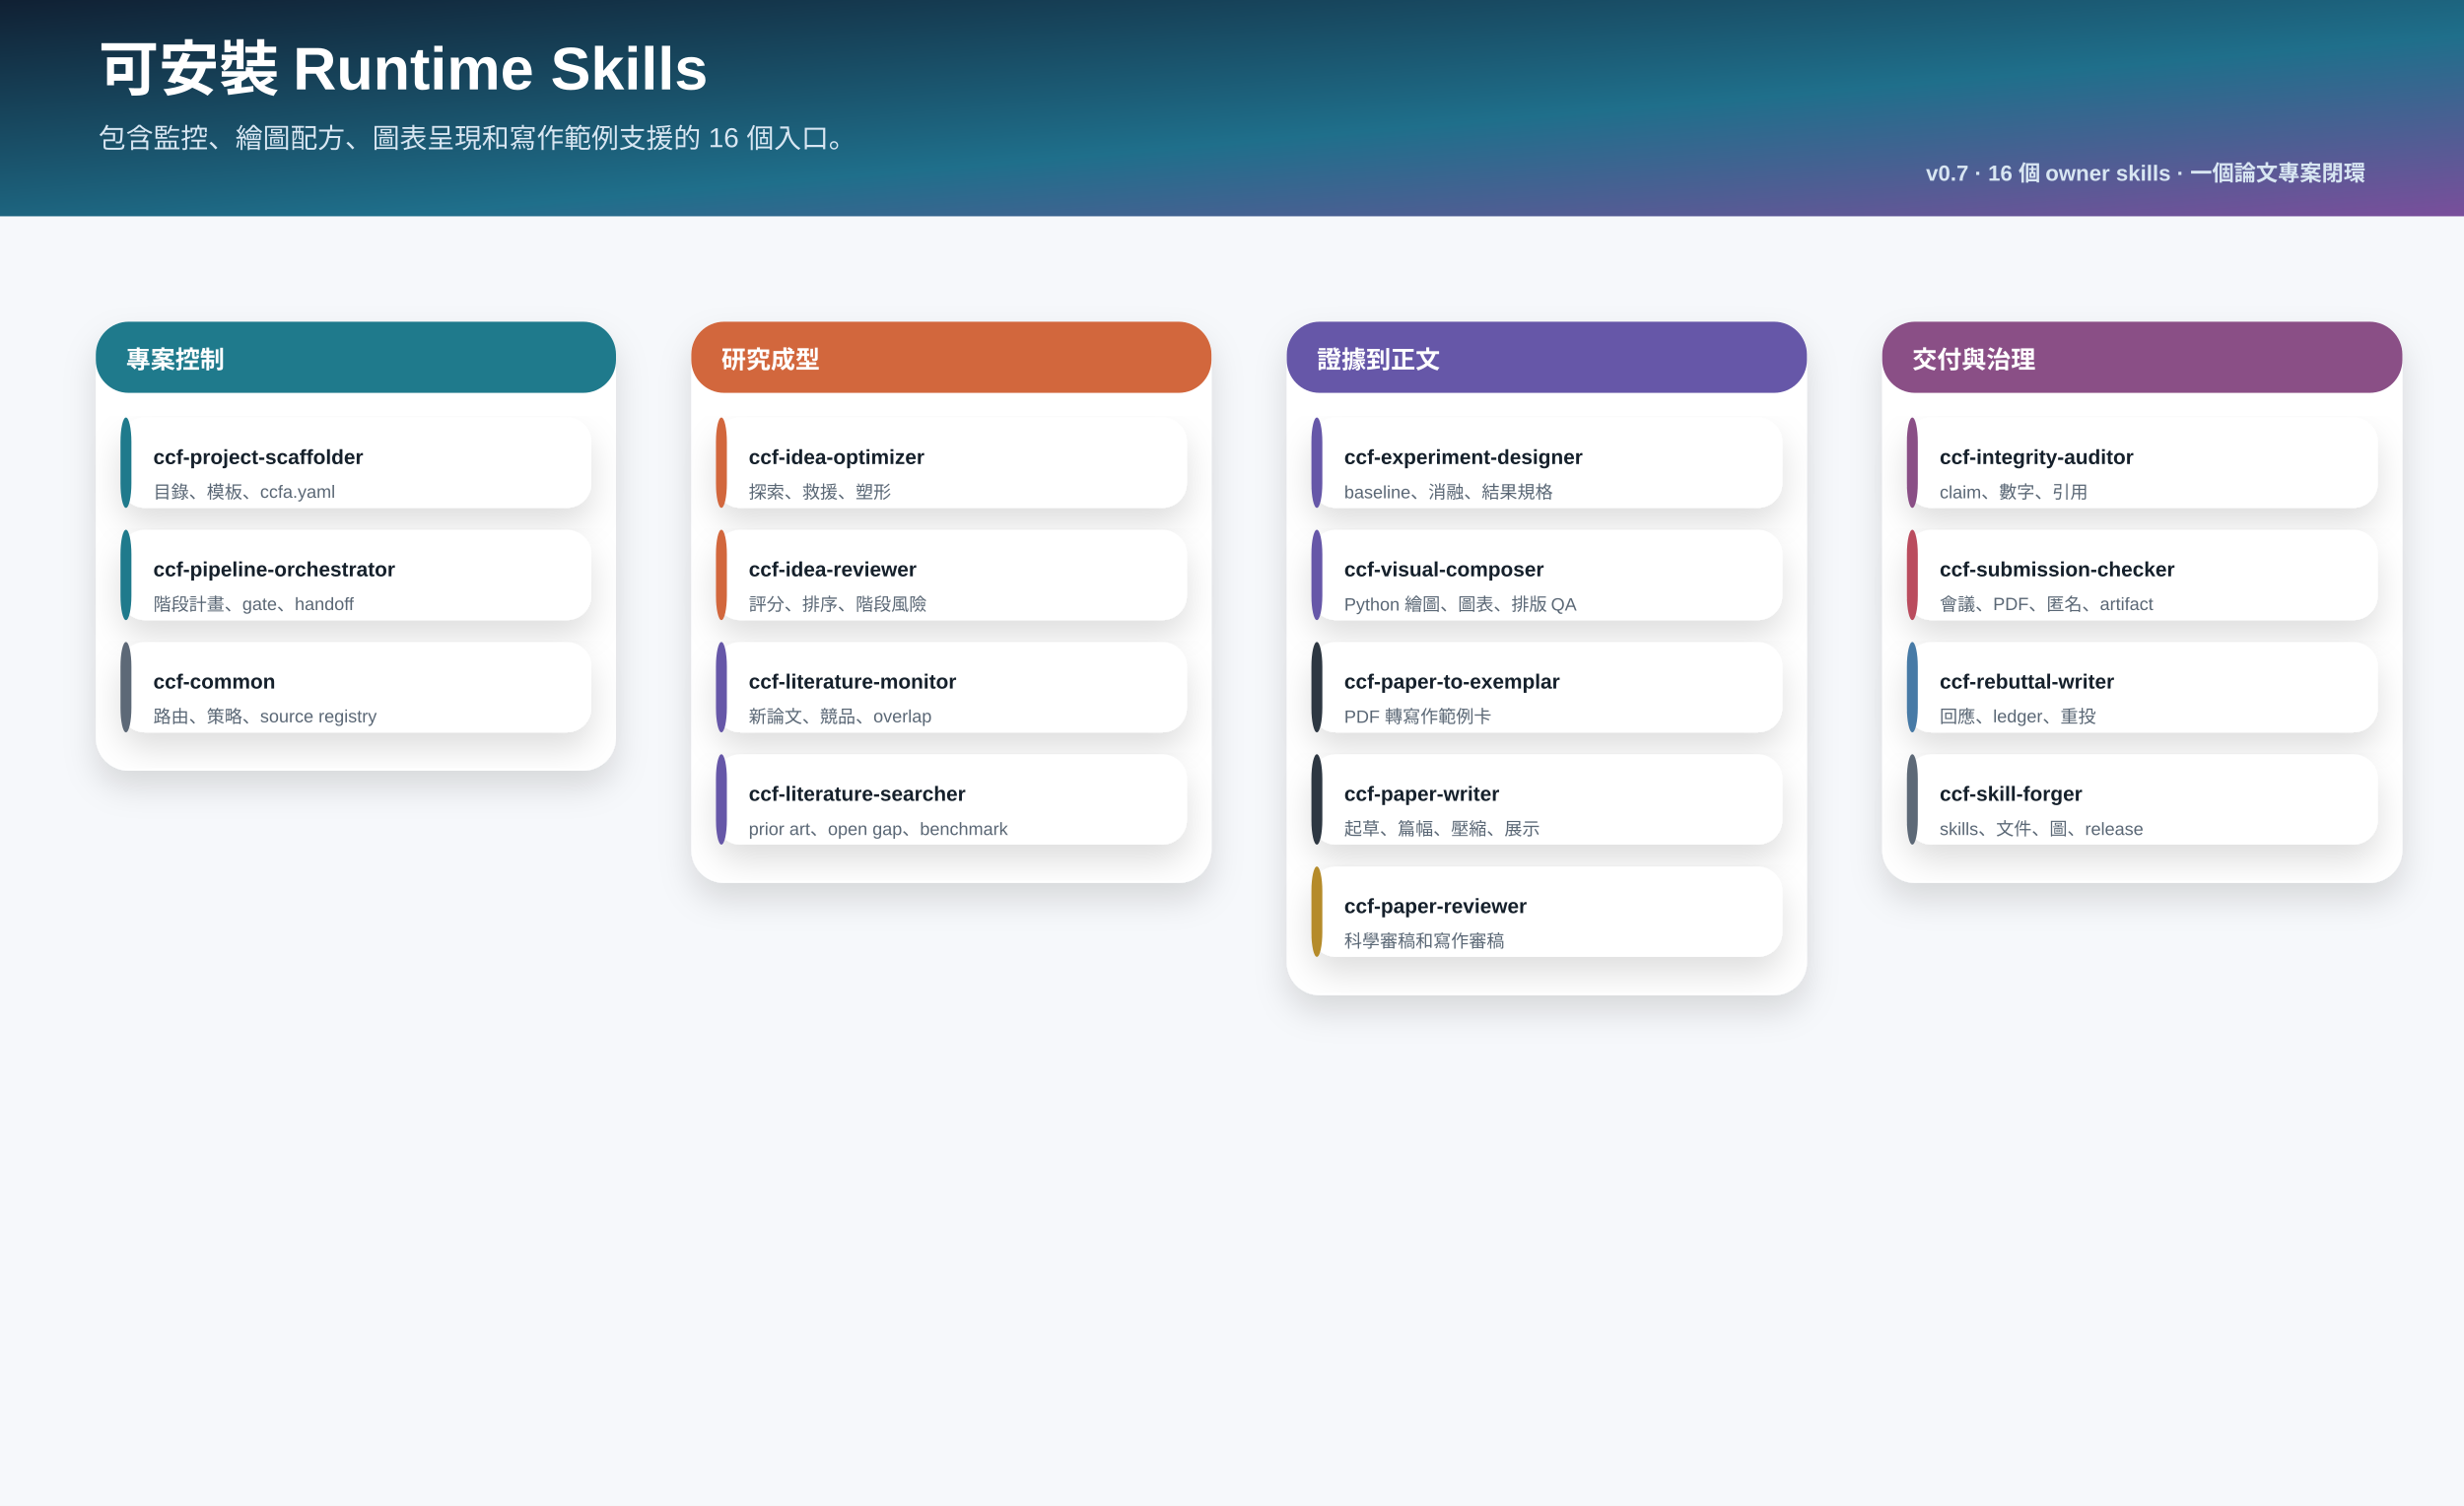
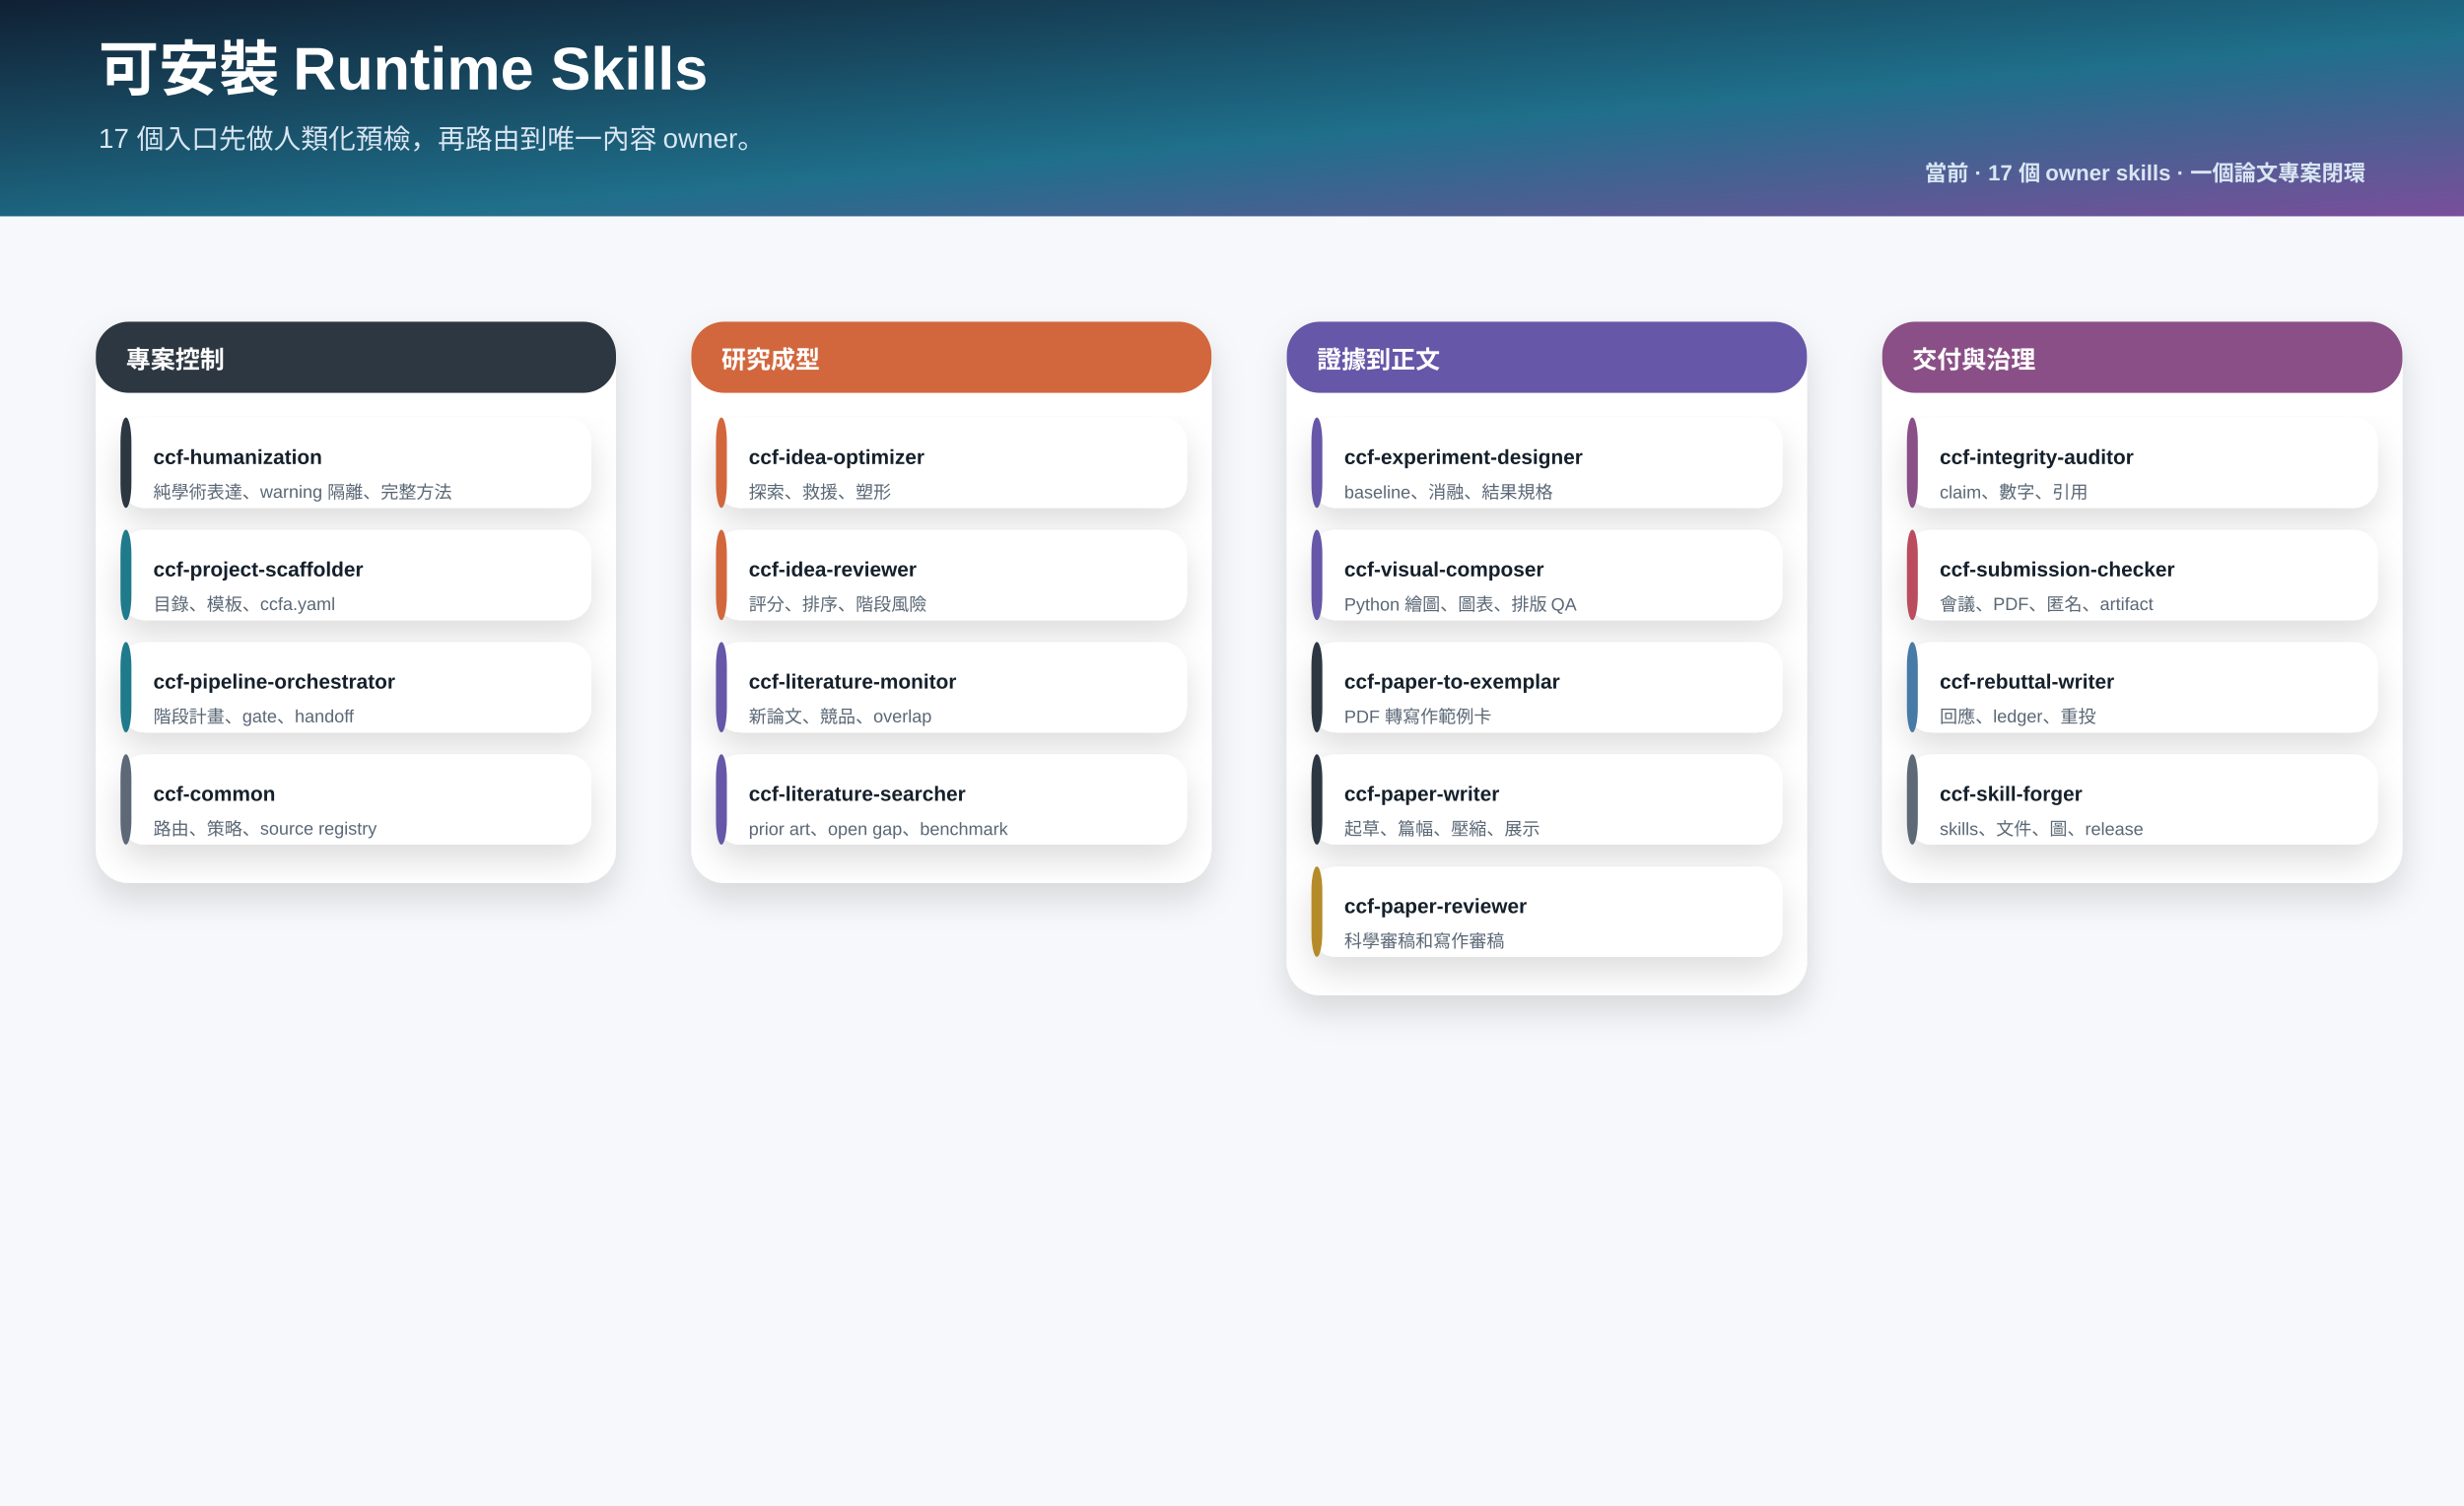
<svg xmlns="http://www.w3.org/2000/svg" width="1800" height="1100" viewBox="0 0 1800 1100">
  <defs>
    <linearGradient id="header" x1="0" y1="0" x2="1" y2="1">
      <stop offset="0" stop-color="#102033" />
      <stop offset="0.58" stop-color="#1F6F8B" />
      <stop offset="1" stop-color="#7A4E9B" />
    </linearGradient>
    <filter id="shadow" x="-20%" y="-20%" width="140%" height="160%">
      <feDropShadow dx="0" dy="12" stdDeviation="12" flood-color="#0B1826" flood-opacity="0.13" />
    </filter>
    <marker id="arrow" markerWidth="13" markerHeight="13" refX="11" refY="6.5" orient="auto">
      <path d="M2,2 L11,6.5 L2,11 Z" fill="#7B8794" />
    </marker>
  </defs>
  <style>text{font-family:Microsoft JhengHei, Segoe UI, Arial, sans-serif;dominant-baseline:auto} .mono{font-family:Consolas,Menlo,monospace}</style>
  <rect x="0" y="0" width="1800" height="1100" rx="0" fill="#F6F8FB" stroke="none" stroke-width="2" />
  <rect x="0" y="0" width="1800" height="158" rx="0" fill="url(#header)" stroke="none" stroke-width="2" />
  <text x="72" y="66" font-size="44" font-weight="850" fill="#FFFFFF" text-anchor="start">可安裝 Runtime Skills</text>
-   <text x="72" y="108" font-size="20" font-weight="500" fill="#D8E6F2" text-anchor="start">包含監控、繪圖配方、圖表呈現和寫作範例支援的 16 個入口。</text>
-   <text x="1728" y="132" font-size="16" font-weight="650" fill="#D8E6F2" text-anchor="end">v0.7 · 16 個 owner skills · 一個論文專案閉環</text>
-   <rect x="70" y="235" width="380" height="328" rx="24" fill="#FFFFFF" stroke="none" stroke-width="2" filter="url(#shadow)" />
-   <rect x="70" y="235" width="380" height="52" rx="24" fill="#1F7A8C" stroke="none" stroke-width="2" />
+   <text x="72" y="108" font-size="20" font-weight="500" fill="#D8E6F2" text-anchor="start">17 個入口先做人類化預檢，再路由到唯一內容 owner。</text>
+   <text x="1728" y="132" font-size="16" font-weight="650" fill="#D8E6F2" text-anchor="end">當前 · 17 個 owner skills · 一個論文專案閉環</text>
+   <rect x="70" y="235" width="380" height="410" rx="24" fill="#FFFFFF" stroke="none" stroke-width="2" filter="url(#shadow)" />
+   <rect x="70" y="235" width="380" height="52" rx="24" fill="#2D3742" stroke="none" stroke-width="2" />
  <text x="92" y="269" font-size="18" font-weight="820" fill="#FFFFFF" text-anchor="start">專案控制</text>
  <rect x="88" y="305" width="344" height="66" rx="18" fill="#FFFFFF" stroke="none" stroke-width="2" filter="url(#shadow)" />
-   <rect x="88" y="305" width="8" height="66" rx="18" fill="#1F7A8C" stroke="none" stroke-width="2" />
-   <text x="112" y="339" font-size="15" font-weight="820" fill="#15202B" text-anchor="start">ccf-project-scaffolder</text>
-   <text x="112" y="364" font-size="13" font-weight="520" fill="#5A6775" text-anchor="start">目錄、模板、ccfa.yaml</text>
+   <rect x="88" y="305" width="8" height="66" rx="18" fill="#2D3742" stroke="none" stroke-width="2" />
+   <text x="112" y="339" font-size="15" font-weight="820" fill="#15202B" text-anchor="start">ccf-humanization</text>
+   <text x="112" y="364" font-size="13" font-weight="520" fill="#5A6775" text-anchor="start">純學術表達、warning 隔離、完整方法</text>
  <rect x="88" y="387" width="344" height="66" rx="18" fill="#FFFFFF" stroke="none" stroke-width="2" filter="url(#shadow)" />
  <rect x="88" y="387" width="8" height="66" rx="18" fill="#1F7A8C" stroke="none" stroke-width="2" />
-   <text x="112" y="421" font-size="15" font-weight="820" fill="#15202B" text-anchor="start">ccf-pipeline-orchestrator</text>
-   <text x="112" y="446" font-size="13" font-weight="520" fill="#5A6775" text-anchor="start">階段計畫、gate、handoff</text>
+   <text x="112" y="421" font-size="15" font-weight="820" fill="#15202B" text-anchor="start">ccf-project-scaffolder</text>
+   <text x="112" y="446" font-size="13" font-weight="520" fill="#5A6775" text-anchor="start">目錄、模板、ccfa.yaml</text>
  <rect x="88" y="469" width="344" height="66" rx="18" fill="#FFFFFF" stroke="none" stroke-width="2" filter="url(#shadow)" />
-   <rect x="88" y="469" width="8" height="66" rx="18" fill="#5D6977" stroke="none" stroke-width="2" />
-   <text x="112" y="503" font-size="15" font-weight="820" fill="#15202B" text-anchor="start">ccf-common</text>
-   <text x="112" y="528" font-size="13" font-weight="520" fill="#5A6775" text-anchor="start">路由、策略、source registry</text>
+   <rect x="88" y="469" width="8" height="66" rx="18" fill="#1F7A8C" stroke="none" stroke-width="2" />
+   <text x="112" y="503" font-size="15" font-weight="820" fill="#15202B" text-anchor="start">ccf-pipeline-orchestrator</text>
+   <text x="112" y="528" font-size="13" font-weight="520" fill="#5A6775" text-anchor="start">階段計畫、gate、handoff</text>
+   <rect x="88" y="551" width="344" height="66" rx="18" fill="#FFFFFF" stroke="none" stroke-width="2" filter="url(#shadow)" />
+   <rect x="88" y="551" width="8" height="66" rx="18" fill="#5D6977" stroke="none" stroke-width="2" />
+   <text x="112" y="585" font-size="15" font-weight="820" fill="#15202B" text-anchor="start">ccf-common</text>
+   <text x="112" y="610" font-size="13" font-weight="520" fill="#5A6775" text-anchor="start">路由、策略、source registry</text>
  <rect x="505" y="235" width="380" height="410" rx="24" fill="#FFFFFF" stroke="none" stroke-width="2" filter="url(#shadow)" />
  <rect x="505" y="235" width="380" height="52" rx="24" fill="#D2673D" stroke="none" stroke-width="2" />
  <text x="527" y="269" font-size="18" font-weight="820" fill="#FFFFFF" text-anchor="start">研究成型</text>
  <rect x="523" y="305" width="344" height="66" rx="18" fill="#FFFFFF" stroke="none" stroke-width="2" filter="url(#shadow)" />
  <rect x="523" y="305" width="8" height="66" rx="18" fill="#D2673D" stroke="none" stroke-width="2" />
  <text x="547" y="339" font-size="15" font-weight="820" fill="#15202B" text-anchor="start">ccf-idea-optimizer</text>
  <text x="547" y="364" font-size="13" font-weight="520" fill="#5A6775" text-anchor="start">探索、救援、塑形</text>
  <rect x="523" y="387" width="344" height="66" rx="18" fill="#FFFFFF" stroke="none" stroke-width="2" filter="url(#shadow)" />
  <rect x="523" y="387" width="8" height="66" rx="18" fill="#D2673D" stroke="none" stroke-width="2" />
  <text x="547" y="421" font-size="15" font-weight="820" fill="#15202B" text-anchor="start">ccf-idea-reviewer</text>
  <text x="547" y="446" font-size="13" font-weight="520" fill="#5A6775" text-anchor="start">評分、排序、階段風險</text>
  <rect x="523" y="469" width="344" height="66" rx="18" fill="#FFFFFF" stroke="none" stroke-width="2" filter="url(#shadow)" />
  <rect x="523" y="469" width="8" height="66" rx="18" fill="#6657A8" stroke="none" stroke-width="2" />
  <text x="547" y="503" font-size="15" font-weight="820" fill="#15202B" text-anchor="start">ccf-literature-monitor</text>
  <text x="547" y="528" font-size="13" font-weight="520" fill="#5A6775" text-anchor="start">新論文、競品、overlap</text>
  <rect x="523" y="551" width="344" height="66" rx="18" fill="#FFFFFF" stroke="none" stroke-width="2" filter="url(#shadow)" />
  <rect x="523" y="551" width="8" height="66" rx="18" fill="#6657A8" stroke="none" stroke-width="2" />
  <text x="547" y="585" font-size="15" font-weight="820" fill="#15202B" text-anchor="start">ccf-literature-searcher</text>
  <text x="547" y="610" font-size="13" font-weight="520" fill="#5A6775" text-anchor="start">prior art、open gap、benchmark</text>
  <rect x="940" y="235" width="380" height="492" rx="24" fill="#FFFFFF" stroke="none" stroke-width="2" filter="url(#shadow)" />
  <rect x="940" y="235" width="380" height="52" rx="24" fill="#6657A8" stroke="none" stroke-width="2" />
  <text x="962" y="269" font-size="18" font-weight="820" fill="#FFFFFF" text-anchor="start">證據到正文</text>
  <rect x="958" y="305" width="344" height="66" rx="18" fill="#FFFFFF" stroke="none" stroke-width="2" filter="url(#shadow)" />
  <rect x="958" y="305" width="8" height="66" rx="18" fill="#6657A8" stroke="none" stroke-width="2" />
  <text x="982" y="339" font-size="15" font-weight="820" fill="#15202B" text-anchor="start">ccf-experiment-designer</text>
  <text x="982" y="364" font-size="13" font-weight="520" fill="#5A6775" text-anchor="start">baseline、消融、結果規格</text>
  <rect x="958" y="387" width="344" height="66" rx="18" fill="#FFFFFF" stroke="none" stroke-width="2" filter="url(#shadow)" />
  <rect x="958" y="387" width="8" height="66" rx="18" fill="#6657A8" stroke="none" stroke-width="2" />
  <text x="982" y="421" font-size="15" font-weight="820" fill="#15202B" text-anchor="start">ccf-visual-composer</text>
  <text x="982" y="446" font-size="13" font-weight="520" fill="#5A6775" text-anchor="start">Python 繪圖、圖表、排版 QA</text>
  <rect x="958" y="469" width="344" height="66" rx="18" fill="#FFFFFF" stroke="none" stroke-width="2" filter="url(#shadow)" />
  <rect x="958" y="469" width="8" height="66" rx="18" fill="#2D3742" stroke="none" stroke-width="2" />
  <text x="982" y="503" font-size="15" font-weight="820" fill="#15202B" text-anchor="start">ccf-paper-to-exemplar</text>
  <text x="982" y="528" font-size="13" font-weight="520" fill="#5A6775" text-anchor="start">PDF 轉寫作範例卡</text>
  <rect x="958" y="551" width="344" height="66" rx="18" fill="#FFFFFF" stroke="none" stroke-width="2" filter="url(#shadow)" />
  <rect x="958" y="551" width="8" height="66" rx="18" fill="#2D3742" stroke="none" stroke-width="2" />
  <text x="982" y="585" font-size="15" font-weight="820" fill="#15202B" text-anchor="start">ccf-paper-writer</text>
  <text x="982" y="610" font-size="13" font-weight="520" fill="#5A6775" text-anchor="start">起草、篇幅、壓縮、展示</text>
  <rect x="958" y="633" width="344" height="66" rx="18" fill="#FFFFFF" stroke="none" stroke-width="2" filter="url(#shadow)" />
  <rect x="958" y="633" width="8" height="66" rx="18" fill="#B58B2A" stroke="none" stroke-width="2" />
  <text x="982" y="667" font-size="15" font-weight="820" fill="#15202B" text-anchor="start">ccf-paper-reviewer</text>
  <text x="982" y="692" font-size="13" font-weight="520" fill="#5A6775" text-anchor="start">科學審稿和寫作審稿</text>
  <rect x="1375" y="235" width="380" height="410" rx="24" fill="#FFFFFF" stroke="none" stroke-width="2" filter="url(#shadow)" />
  <rect x="1375" y="235" width="380" height="52" rx="24" fill="#8A4F86" stroke="none" stroke-width="2" />
  <text x="1397" y="269" font-size="18" font-weight="820" fill="#FFFFFF" text-anchor="start">交付與治理</text>
  <rect x="1393" y="305" width="344" height="66" rx="18" fill="#FFFFFF" stroke="none" stroke-width="2" filter="url(#shadow)" />
  <rect x="1393" y="305" width="8" height="66" rx="18" fill="#8A4F86" stroke="none" stroke-width="2" />
  <text x="1417" y="339" font-size="15" font-weight="820" fill="#15202B" text-anchor="start">ccf-integrity-auditor</text>
  <text x="1417" y="364" font-size="13" font-weight="520" fill="#5A6775" text-anchor="start">claim、數字、引用</text>
  <rect x="1393" y="387" width="344" height="66" rx="18" fill="#FFFFFF" stroke="none" stroke-width="2" filter="url(#shadow)" />
  <rect x="1393" y="387" width="8" height="66" rx="18" fill="#BA4C5E" stroke="none" stroke-width="2" />
  <text x="1417" y="421" font-size="15" font-weight="820" fill="#15202B" text-anchor="start">ccf-submission-checker</text>
  <text x="1417" y="446" font-size="13" font-weight="520" fill="#5A6775" text-anchor="start">會議、PDF、匿名、artifact</text>
  <rect x="1393" y="469" width="344" height="66" rx="18" fill="#FFFFFF" stroke="none" stroke-width="2" filter="url(#shadow)" />
  <rect x="1393" y="469" width="8" height="66" rx="18" fill="#477AA6" stroke="none" stroke-width="2" />
  <text x="1417" y="503" font-size="15" font-weight="820" fill="#15202B" text-anchor="start">ccf-rebuttal-writer</text>
  <text x="1417" y="528" font-size="13" font-weight="520" fill="#5A6775" text-anchor="start">回應、ledger、重投</text>
  <rect x="1393" y="551" width="344" height="66" rx="18" fill="#FFFFFF" stroke="none" stroke-width="2" filter="url(#shadow)" />
  <rect x="1393" y="551" width="8" height="66" rx="18" fill="#5D6977" stroke="none" stroke-width="2" />
  <text x="1417" y="585" font-size="15" font-weight="820" fill="#15202B" text-anchor="start">ccf-skill-forger</text>
  <text x="1417" y="610" font-size="13" font-weight="520" fill="#5A6775" text-anchor="start">skills、文件、圖、release</text>
</svg>
